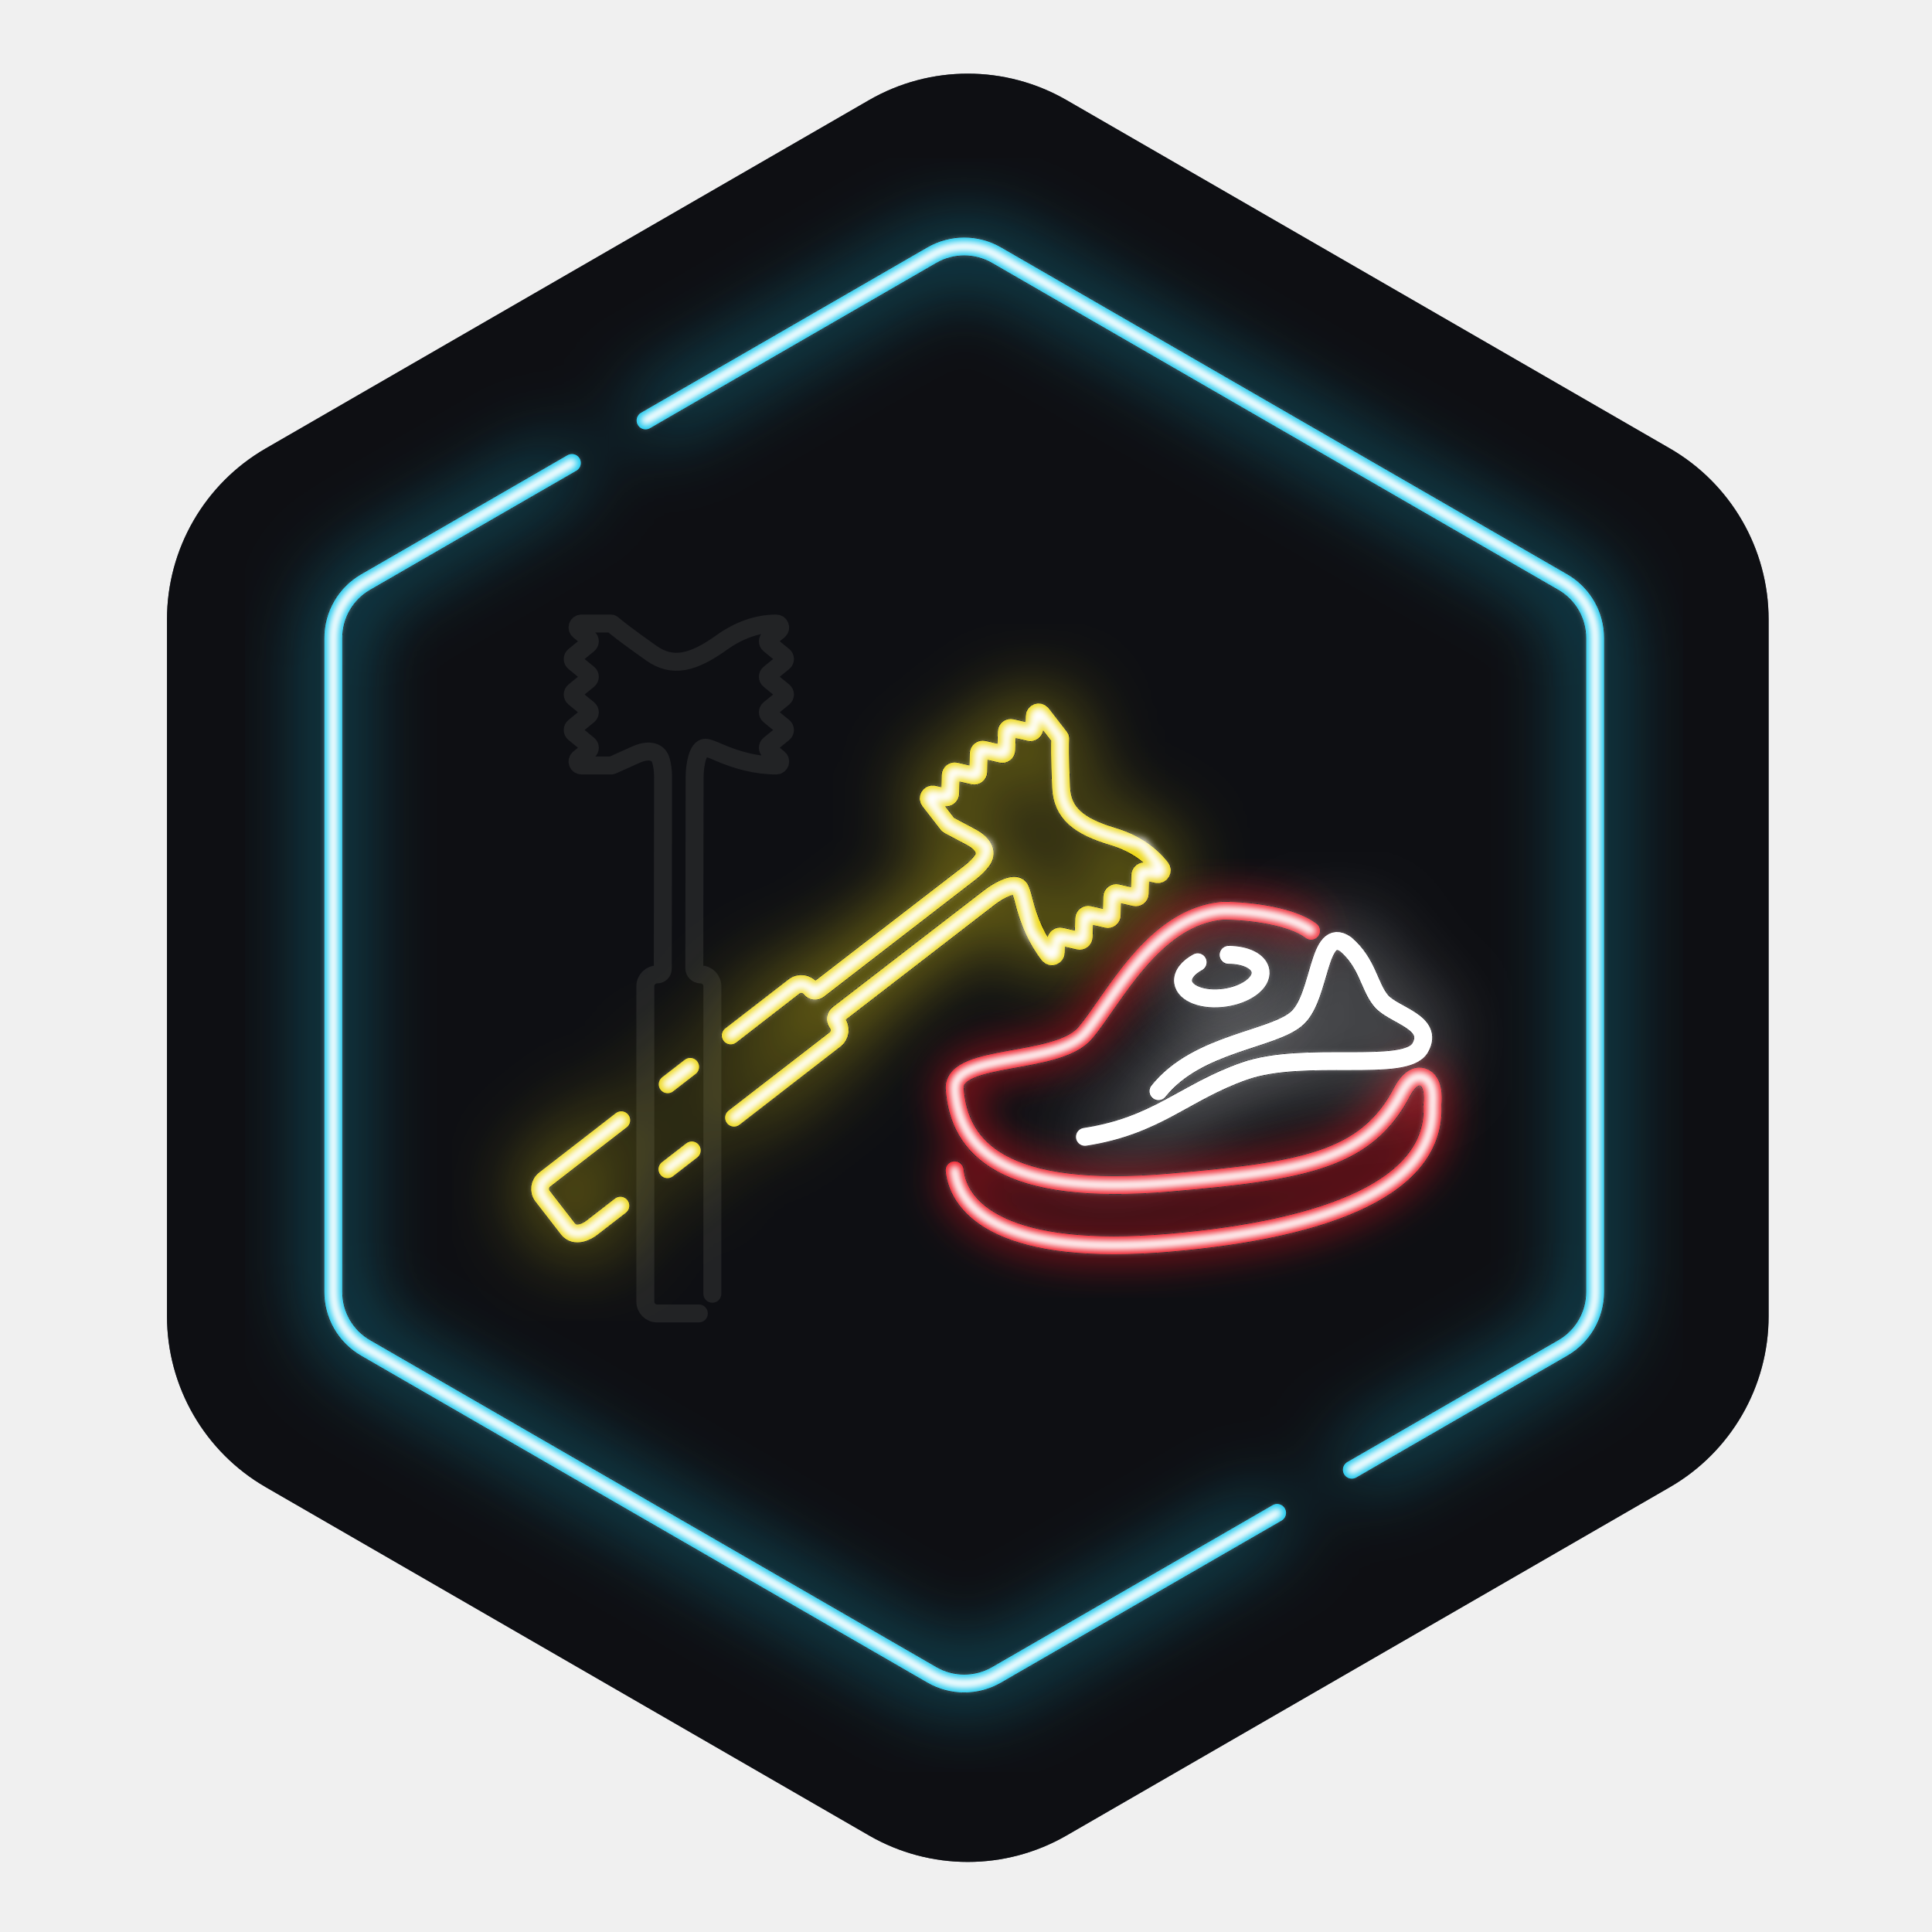
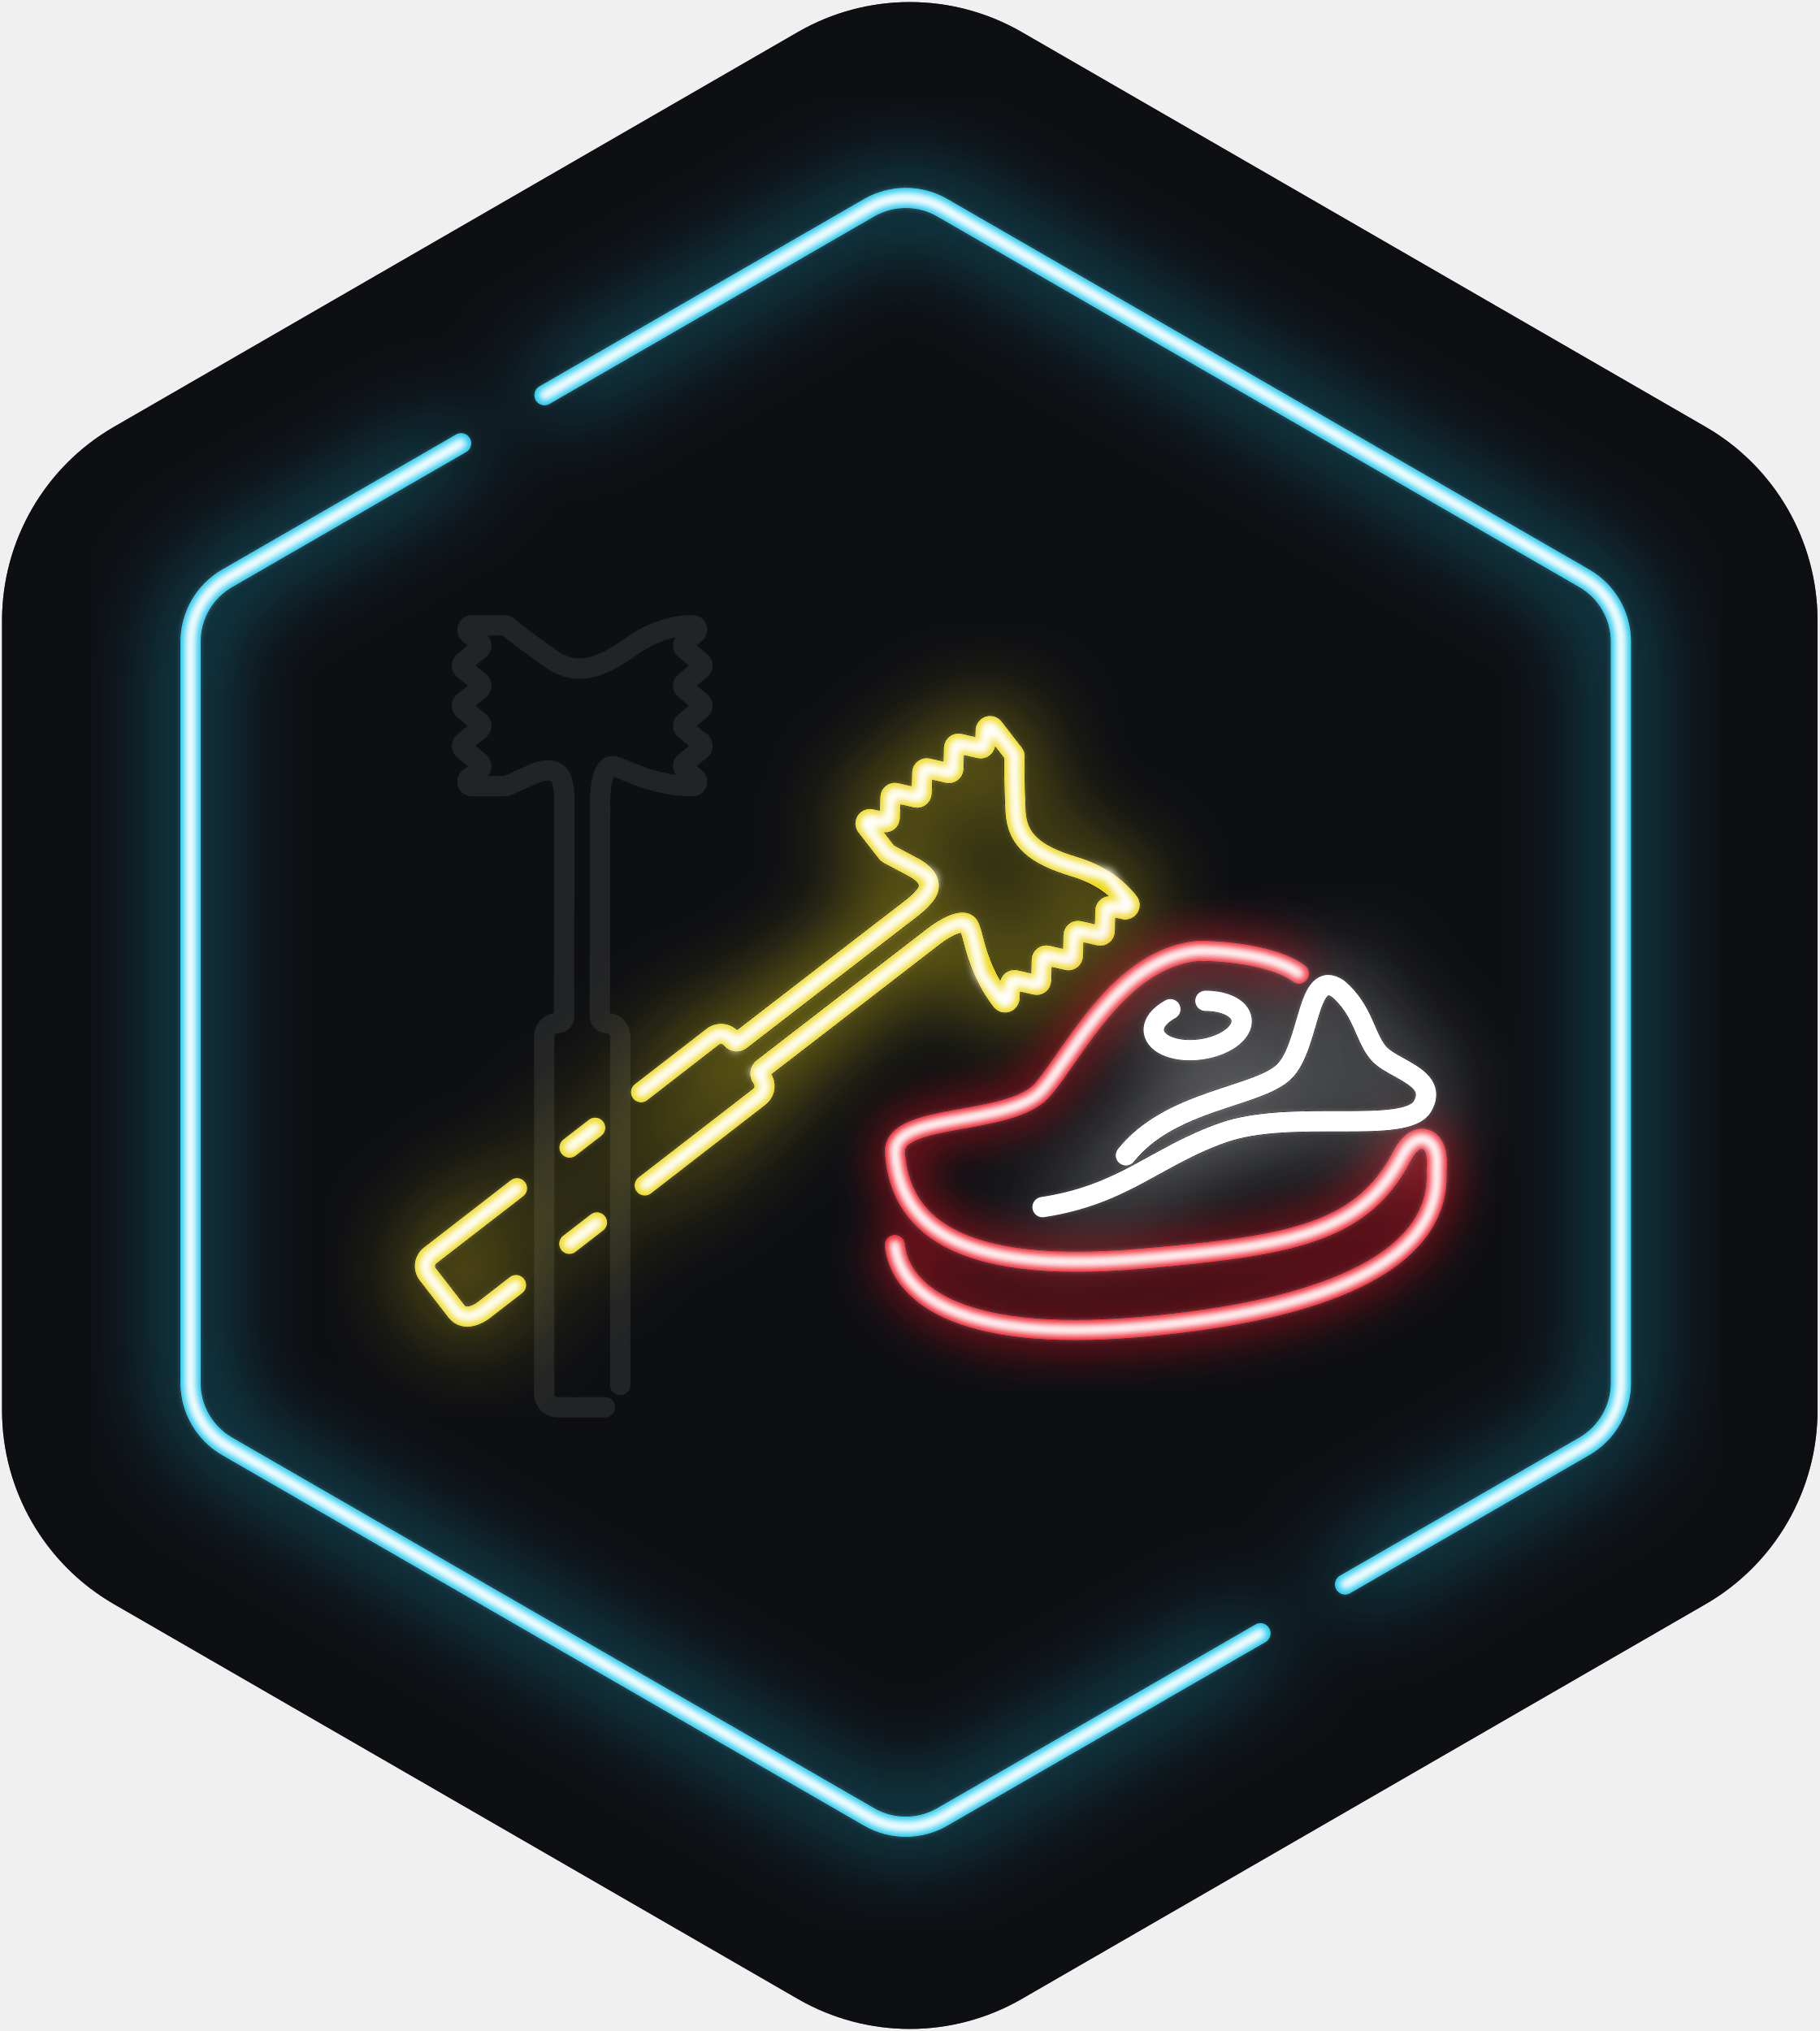
- <svg xmlns="http://www.w3.org/2000/svg" width="538" height="538" viewBox="0 0 538 538" fill="none">
-   <path d="M242 27.877C259.017 18.052 279.983 18.052 297 27.877L465.002 124.873C482.019 134.698 492.502 152.855 492.502 172.504V366.496C492.502 386.145 482.019 404.302 465.002 414.127L297 511.123C279.983 520.948 259.017 520.948 242 511.123L73.999 414.127C56.981 404.302 46.498 386.145 46.498 366.496V172.504C46.498 152.855 56.981 134.698 73.999 124.873L242 27.877Z" fill="#0C111E" />
-   <path d="M242 27.877C259.017 18.052 279.983 18.052 297 27.877L465.002 124.873C482.019 134.698 492.502 152.855 492.502 172.504V366.496C492.502 386.145 482.019 404.302 465.002 414.127L297 511.123C279.983 520.948 259.017 520.948 242 511.123L73.999 414.127C56.981 404.302 46.498 386.145 46.498 366.496V172.504C46.498 152.855 56.981 134.698 73.999 124.873L242 27.877Z" fill="#0F0F0F" fill-opacity="0.7" />
-   <g filter="url(#filter0_d_1111_2732)">
-     <path d="M376.439 409.276L379.04 407.774L435.194 375.354C440.763 372.138 444.194 366.196 444.194 359.765V177.677C444.194 171.246 440.763 165.304 435.194 162.088L277.5 71.044C271.931 67.828 265.069 67.828 259.5 71.044L182.669 115.402L179.761 117.081M355.632 421.289L353.031 422.791L277.5 466.398C271.931 469.614 265.069 469.614 259.5 466.398L101.807 375.354C96.237 372.138 92.807 366.196 92.807 359.765L92.807 177.677C92.807 171.246 96.237 165.304 101.807 162.088L157.002 130.221L159.261 128.917" stroke="#13C6ED" stroke-width="5" stroke-linecap="round" />
+ <svg xmlns="http://www.w3.org/2000/svg" width="447" height="499" viewBox="0 0 447 499" fill="none">
+   <path d="M196 7.877C213.017 -1.948 233.983 -1.948 251 7.877L419.002 104.873C436.019 114.698 446.502 132.855 446.502 152.504V346.496C446.502 366.145 436.019 384.302 419.002 394.127L251 491.123C233.983 500.948 213.017 500.948 196 491.123L27.998 394.127C10.981 384.302 0.498 366.145 0.498 346.496V152.504C0.498 132.855 10.981 114.698 27.998 104.873L196 7.877Z" fill="#0C111E" />
+   <path d="M196 7.877C213.017 -1.948 233.983 -1.948 251 7.877L419.002 104.873C436.019 114.698 446.502 132.855 446.502 152.504V346.496C446.502 366.145 436.019 384.302 419.002 394.127L251 491.123C233.983 500.948 213.017 500.948 196 491.123L27.998 394.127C10.981 384.302 0.498 366.145 0.498 346.496V152.504C0.498 132.855 10.981 114.698 27.998 104.873L196 7.877Z" fill="#0F0F0F" fill-opacity="0.7" />
+   <g filter="url(#filter0_d_102_98)">
+     <path d="M330.439 389.276L333.04 387.774L389.194 355.354C394.763 352.138 398.194 346.196 398.194 339.765V157.677C398.194 151.246 394.763 145.304 389.194 142.088L231.5 51.044C225.931 47.828 219.069 47.828 213.5 51.044L136.669 95.402L133.761 97.081M309.632 401.289L307.031 402.791L231.5 446.398C225.931 449.614 219.069 449.614 213.5 446.398L55.807 355.354C50.237 352.138 46.807 346.196 46.807 339.765L46.807 157.677C46.807 151.246 50.237 145.304 55.807 142.088L111.002 110.221L113.261 108.917" stroke="#13C6ED" stroke-width="5" stroke-linecap="round" />
  </g>
-   <g filter="url(#filter1_f_1111_2732)">
-     <path d="M376.439 409.276L379.04 407.774L435.194 375.354C440.763 372.138 444.194 366.196 444.194 359.765V177.677C444.194 171.246 440.763 165.304 435.194 162.088L277.5 71.044C271.931 67.828 265.069 67.828 259.5 71.044L182.669 115.402L179.761 117.081M355.632 421.289L353.031 422.791L277.5 466.398C271.931 469.614 265.069 469.614 259.5 466.398L101.807 375.354C96.237 372.138 92.807 366.196 92.807 359.765L92.807 177.677C92.807 171.246 96.237 165.304 101.807 162.088L157.002 130.221L159.261 128.917" stroke="white" stroke-width="3" stroke-linecap="round" />
+   <g filter="url(#filter1_f_102_98)">
+     <path d="M330.439 389.276L333.04 387.774L389.194 355.354C394.763 352.138 398.194 346.196 398.194 339.765V157.677C398.194 151.246 394.763 145.304 389.194 142.088L231.5 51.044C225.931 47.828 219.069 47.828 213.5 51.044L136.669 95.402L133.761 97.081M309.632 401.289L307.031 402.791L231.5 446.398C225.931 449.614 219.069 449.614 213.5 446.398L55.807 355.354C50.237 352.138 46.807 346.196 46.807 339.765L46.807 157.677C46.807 151.246 50.237 145.304 55.807 142.088L111.002 110.221L113.261 108.917" stroke="white" stroke-width="3" stroke-linecap="round" />
  </g>
-   <path d="M198.368 360.266V274.636C198.368 272.817 196.894 271.343 195.075 271.343V271.343C194.117 271.343 193.341 270.567 193.341 269.609V269.147C193.341 256.787 193.386 236.338 193.411 224.832L193.411 224.82C193.421 220.322 193.428 217.192 193.428 216.452C193.428 213.158 194.251 208.218 196.447 208.218C197.026 208.218 198.447 208.755 200.092 209.476C205.178 211.703 210.599 213.158 216.151 213.158V213.158C217.183 213.158 217.645 211.864 216.846 211.211L214.227 209.068C213.69 208.629 213.69 207.808 214.227 207.368L218.188 204.128C218.725 203.688 218.725 202.867 218.188 202.428L214.227 199.187C213.69 198.748 213.69 197.927 214.227 197.488L218.188 194.247C218.725 193.808 218.725 192.987 218.188 192.548L214.227 189.307C213.69 188.868 213.69 188.047 214.227 187.608L218.188 184.367C218.725 183.928 218.725 183.107 218.188 182.667L214.227 179.427C213.69 178.987 213.69 178.166 214.227 177.727L216.846 175.584C217.645 174.931 217.183 173.637 216.151 173.637V173.637C210.691 173.637 205.49 175.681 201.051 178.86C193.006 184.622 187.301 186.07 181.352 181.87C174.443 176.994 171.39 174.562 170.538 173.791C170.43 173.693 170.292 173.637 170.146 173.637H161.922C160.89 173.637 160.428 174.931 161.227 175.584L163.846 177.727C164.383 178.166 164.383 178.987 163.846 179.427L159.885 182.667C159.348 183.107 159.348 183.928 159.885 184.367L163.846 187.608C164.383 188.047 164.383 188.868 163.846 189.307L159.885 192.548C159.348 192.987 159.348 193.808 159.885 194.247L163.846 197.488C164.383 197.927 164.383 198.748 163.846 199.187L159.885 202.428C159.348 202.867 159.348 203.688 159.885 204.128L163.846 207.368C164.383 207.808 164.383 208.629 163.846 209.068L161.227 211.211C160.428 211.864 160.89 213.158 161.922 213.158H170.256C170.333 213.158 170.41 213.142 170.481 213.11L177.098 210.132C179.922 208.861 183.148 208.75 184.029 211.719C184.399 212.962 184.645 214.538 184.645 216.452C184.645 218.59 184.633 224.286 184.618 231.411L184.618 231.416C184.592 243.313 184.558 259.193 184.558 269.147L184.558 269.783C184.558 270.644 183.86 271.343 182.999 271.343V271.343C181.18 271.343 179.705 272.817 179.705 274.636V362.462C179.705 364.281 181.18 365.756 182.999 365.756H194.601" stroke="#505050" stroke-opacity="0.3" stroke-width="5" stroke-linecap="round" />
-   <g filter="url(#filter2_d_1111_2732)">
-     <path d="M192.635 320.349L185.86 325.594M204.401 311.24L232.54 289.454C233.979 288.34 234.242 286.271 233.128 284.833V284.833C232.542 284.076 232.681 282.987 233.438 282.401L233.803 282.118C243.577 274.551 259.774 262.068 268.887 255.044L268.896 255.037C272.459 252.291 274.938 250.381 275.523 249.927C278.128 247.911 282.538 245.538 283.882 247.274C284.237 247.732 284.682 249.185 285.119 250.926C286.472 256.311 288.639 261.488 292.039 265.879V265.879C292.67 266.695 293.976 266.268 294.004 265.236L294.095 261.853C294.114 261.16 294.763 260.657 295.439 260.813L300.426 261.961C301.102 262.117 301.751 261.614 301.77 260.921L301.908 255.805C301.926 255.111 302.575 254.609 303.251 254.764L308.239 255.912C308.915 256.068 309.564 255.565 309.582 254.872L309.72 249.756C309.739 249.063 310.388 248.56 311.064 248.716L316.051 249.864C316.727 250.019 317.376 249.517 317.395 248.823L317.533 243.707C317.551 243.014 318.2 242.511 318.876 242.667L322.174 243.426C323.18 243.658 323.92 242.5 323.289 241.684V241.684C319.946 237.367 315.146 234.505 309.915 232.942C300.434 230.108 295.796 226.483 295.475 219.208C295.101 210.76 295.155 206.857 295.243 205.711C295.254 205.566 295.214 205.423 295.125 205.308L290.09 198.804C289.459 197.989 288.153 198.416 288.125 199.447L288.034 202.83C288.015 203.523 287.366 204.026 286.69 203.87L281.703 202.722C281.027 202.567 280.377 203.069 280.359 203.763L280.221 208.879C280.202 209.572 279.553 210.075 278.877 209.919L273.89 208.771C273.214 208.615 272.565 209.118 272.546 209.811L272.409 214.927C272.39 215.621 271.741 216.123 271.065 215.968L266.077 214.82C265.401 214.664 264.752 215.167 264.734 215.86L264.596 220.976C264.577 221.669 263.928 222.172 263.252 222.016L259.954 221.257C258.949 221.026 258.208 222.183 258.84 222.999L263.942 229.589C263.989 229.65 264.049 229.701 264.118 229.737L270.523 233.147C273.257 234.602 275.32 237.084 273.512 239.598C272.755 240.652 271.66 241.812 270.147 242.983C268.456 244.292 263.945 247.769 258.302 252.119L258.298 252.122C248.875 259.385 236.298 269.08 228.427 275.174L227.924 275.563C227.243 276.09 226.263 275.966 225.736 275.284V275.284C224.622 273.846 222.553 273.583 221.115 274.697L203.488 288.344M192.197 297.086L185.92 301.945M173.001 311.948L151.67 328.462C150.232 329.576 149.969 331.644 151.082 333.083L158.186 342.257C160.111 344.651 163.418 343 164.832 341.875L172.758 335.739" stroke="#EDD713" stroke-width="5" stroke-linecap="round" stroke-linejoin="round" />
+   <path d="M152.368 340.266V254.636C152.368 252.817 150.894 251.343 149.075 251.343V251.343C148.117 251.343 147.341 250.567 147.341 249.609V249.147C147.341 236.787 147.386 216.338 147.411 204.832L147.411 204.82C147.421 200.322 147.428 197.192 147.428 196.452C147.428 193.158 148.251 188.218 150.447 188.218C151.026 188.218 152.447 188.755 154.092 189.476C159.178 191.703 164.599 193.158 170.151 193.158V193.158C171.183 193.158 171.645 191.864 170.846 191.211L168.227 189.068C167.69 188.629 167.69 187.808 168.227 187.368L172.188 184.128C172.725 183.688 172.725 182.867 172.188 182.428L168.227 179.187C167.69 178.748 167.69 177.927 168.227 177.488L172.188 174.247C172.725 173.808 172.725 172.987 172.188 172.548L168.227 169.307C167.69 168.868 167.69 168.047 168.227 167.608L172.188 164.367C172.725 163.928 172.725 163.107 172.188 162.667L168.227 159.427C167.69 158.987 167.69 158.166 168.227 157.727L170.846 155.584C171.645 154.931 171.183 153.637 170.151 153.637V153.637C164.691 153.637 159.49 155.681 155.051 158.86C147.006 164.622 141.301 166.07 135.352 161.87C128.443 156.994 125.39 154.562 124.538 153.791C124.43 153.693 124.292 153.637 124.146 153.637H115.922C114.89 153.637 114.428 154.931 115.227 155.584L117.846 157.727C118.383 158.166 118.383 158.987 117.846 159.427L113.885 162.667C113.348 163.107 113.348 163.928 113.885 164.367L117.846 167.608C118.383 168.047 118.383 168.868 117.846 169.307L113.885 172.548C113.348 172.987 113.348 173.808 113.885 174.247L117.846 177.488C118.383 177.927 118.383 178.748 117.846 179.187L113.885 182.428C113.348 182.867 113.348 183.688 113.885 184.128L117.846 187.368C118.383 187.808 118.383 188.629 117.846 189.068L115.227 191.211C114.428 191.864 114.89 193.158 115.922 193.158H124.256C124.333 193.158 124.41 193.142 124.481 193.11L131.098 190.132C133.922 188.861 137.148 188.75 138.029 191.719C138.399 192.962 138.645 194.538 138.645 196.452C138.645 198.59 138.633 204.286 138.618 211.411L138.618 211.416C138.592 223.313 138.558 239.193 138.558 249.147L138.558 249.783C138.558 250.644 137.86 251.343 136.999 251.343V251.343C135.18 251.343 133.705 252.817 133.705 254.636V342.462C133.705 344.281 135.18 345.756 136.999 345.756H148.601" stroke="#505050" stroke-opacity="0.3" stroke-width="5" stroke-linecap="round" />
+   <g filter="url(#filter2_d_102_98)">
+     <path d="M146.635 300.349L139.86 305.594M158.401 291.24L186.54 269.454C187.979 268.34 188.242 266.271 187.128 264.833V264.833C186.542 264.076 186.681 262.987 187.438 262.401L187.803 262.118C197.577 254.551 213.774 242.068 222.887 235.044L222.896 235.037C226.459 232.291 228.938 230.381 229.523 229.927C232.128 227.911 236.538 225.538 237.882 227.274C238.237 227.732 238.682 229.185 239.119 230.926C240.472 236.311 242.639 241.488 246.039 245.879V245.879C246.67 246.695 247.976 246.268 248.004 245.236L248.095 241.853C248.114 241.16 248.763 240.657 249.439 240.813L254.426 241.961C255.102 242.117 255.751 241.614 255.77 240.921L255.908 235.805C255.926 235.111 256.575 234.609 257.251 234.764L262.239 235.912C262.915 236.068 263.564 235.565 263.582 234.872L263.72 229.756C263.739 229.063 264.388 228.56 265.064 228.716L270.051 229.864C270.727 230.019 271.376 229.517 271.395 228.823L271.533 223.707C271.551 223.014 272.2 222.511 272.876 222.667L276.174 223.426C277.18 223.658 277.92 222.5 277.289 221.684V221.684C273.946 217.367 269.146 214.505 263.915 212.942C254.434 210.108 249.796 206.483 249.475 199.208C249.101 190.76 249.155 186.857 249.243 185.711C249.254 185.566 249.214 185.423 249.125 185.308L244.09 178.804C243.459 177.989 242.153 178.416 242.125 179.447L242.034 182.83C242.015 183.523 241.366 184.026 240.69 183.87L235.703 182.722C235.027 182.567 234.377 183.069 234.359 183.763L234.221 188.879C234.202 189.572 233.553 190.075 232.877 189.919L227.89 188.771C227.214 188.615 226.565 189.118 226.546 189.811L226.409 194.927C226.39 195.621 225.741 196.123 225.065 195.968L220.077 194.82C219.401 194.664 218.752 195.167 218.734 195.86L218.596 200.976C218.577 201.669 217.928 202.172 217.252 202.016L213.954 201.257C212.949 201.026 212.208 202.183 212.84 202.999L217.942 209.589C217.989 209.65 218.049 209.701 218.118 209.737L224.523 213.147C227.257 214.602 229.32 217.084 227.512 219.598C226.755 220.652 225.66 221.812 224.147 222.983C222.456 224.292 217.945 227.769 212.302 232.119L212.298 232.122C202.875 239.385 190.298 249.08 182.427 255.174L181.924 255.563C181.243 256.09 180.263 255.966 179.736 255.284V255.284C178.622 253.846 176.553 253.583 175.115 254.697L157.488 268.344M146.197 277.086L139.92 281.945M127.001 291.948L105.67 308.462C104.232 309.576 103.969 311.644 105.082 313.083L112.186 322.257C114.111 324.651 117.418 323 118.832 321.875L126.758 315.739" stroke="#EDD713" stroke-width="5" stroke-linecap="round" stroke-linejoin="round" />
  </g>
-   <g filter="url(#filter3_f_1111_2732)">
-     <path d="M192.635 320.349L185.86 325.594M204.401 311.24L232.54 289.454C233.979 288.34 234.242 286.271 233.128 284.833L232.067 283.462L233.803 282.118C243.577 274.551 259.774 262.068 268.887 255.044L268.896 255.037C272.459 252.291 274.938 250.381 275.523 249.927C278.128 247.911 282.538 245.538 283.882 247.274C284.957 248.663 286.865 259.196 286.865 259.196L292.039 265.879C292.67 266.695 293.976 266.268 294.004 265.236L294.095 261.853C294.114 261.16 294.763 260.657 295.439 260.813L300.426 261.961C301.102 262.117 301.751 261.614 301.77 260.921L301.908 255.805C301.926 255.111 302.575 254.609 303.251 254.764L308.239 255.912C308.915 256.068 309.564 255.565 309.582 254.872L309.72 249.756C309.739 249.063 310.388 248.56 311.064 248.716L316.051 249.864C316.727 250.019 317.376 249.517 317.395 248.823L317.533 243.707C317.551 243.014 318.2 242.511 318.876 242.667L322.174 243.426C323.18 243.658 323.92 242.5 323.289 241.684L318.115 235.001C303.077 231.718 295.878 228.337 295.475 219.208C295.101 210.76 295.155 206.857 295.243 205.711C295.254 205.566 295.214 205.423 295.125 205.308L290.09 198.804C289.459 197.989 288.153 198.416 288.125 199.447L288.034 202.83C288.015 203.523 287.366 204.026 286.69 203.87L281.703 202.722C281.027 202.567 280.377 203.069 280.359 203.763L280.221 208.879C280.202 209.572 279.553 210.075 278.877 209.919L273.89 208.771C273.214 208.615 272.565 209.118 272.546 209.811L272.409 214.927C272.39 215.621 271.741 216.123 271.065 215.968L266.077 214.82C265.401 214.664 264.752 215.167 264.734 215.86L264.596 220.976C264.577 221.669 263.928 222.172 263.252 222.016L259.954 221.257C258.949 221.026 258.208 222.183 258.84 222.999L263.942 229.589C263.989 229.65 264.049 229.701 264.118 229.737L274.641 235.338C275.458 236.094 274.661 239.488 270.147 242.983C268.456 244.292 263.945 247.769 258.302 252.119L258.298 252.122C248.875 259.385 236.298 269.08 228.427 275.174L226.691 276.518L225.736 275.284C224.622 273.846 222.553 273.583 221.115 274.697L203.488 288.344M192.197 297.086L185.92 301.945M173.001 311.948L151.67 328.462C150.232 329.576 149.969 331.644 151.082 333.083L158.186 342.257C160.111 344.651 163.418 343 164.832 341.875L172.758 335.739" stroke="white" stroke-width="3" stroke-linecap="round" />
+   <g filter="url(#filter3_f_102_98)">
+     <path d="M146.635 300.349L139.86 305.594M158.401 291.24L186.54 269.454C187.979 268.34 188.242 266.271 187.128 264.833L186.067 263.462L187.803 262.118C197.577 254.551 213.774 242.068 222.887 235.044L222.896 235.037C226.459 232.291 228.938 230.381 229.523 229.927C232.128 227.911 236.538 225.538 237.882 227.274C238.957 228.663 240.865 239.196 240.865 239.196L246.039 245.879C246.67 246.695 247.976 246.268 248.004 245.236L248.095 241.853C248.114 241.16 248.763 240.657 249.439 240.813L254.426 241.961C255.102 242.117 255.751 241.614 255.77 240.921L255.908 235.805C255.926 235.111 256.575 234.609 257.251 234.764L262.239 235.912C262.915 236.068 263.564 235.565 263.582 234.872L263.72 229.756C263.739 229.063 264.388 228.56 265.064 228.716L270.051 229.864C270.727 230.019 271.376 229.517 271.395 228.823L271.533 223.707C271.551 223.014 272.2 222.511 272.876 222.667L276.174 223.426C277.18 223.658 277.92 222.5 277.289 221.684L272.115 215.001C257.077 211.718 249.878 208.337 249.475 199.208C249.101 190.76 249.155 186.857 249.243 185.711C249.254 185.566 249.214 185.423 249.125 185.308L244.09 178.804C243.459 177.989 242.153 178.416 242.125 179.447L242.034 182.83C242.015 183.523 241.366 184.026 240.69 183.87L235.703 182.722C235.027 182.567 234.377 183.069 234.359 183.763L234.221 188.879C234.202 189.572 233.553 190.075 232.877 189.919L227.89 188.771C227.214 188.615 226.565 189.118 226.546 189.811L226.409 194.927C226.39 195.621 225.741 196.123 225.065 195.968L220.077 194.82C219.401 194.664 218.752 195.167 218.734 195.86L218.596 200.976C218.577 201.669 217.928 202.172 217.252 202.016L213.954 201.257C212.949 201.026 212.208 202.183 212.84 202.999L217.942 209.589C217.989 209.65 218.049 209.701 218.118 209.737L228.641 215.338C229.458 216.094 228.661 219.488 224.147 222.983C222.456 224.292 217.945 227.769 212.302 232.119L212.298 232.122C202.875 239.385 190.298 249.08 182.427 255.174L180.691 256.518L179.736 255.284C178.622 253.846 176.553 253.583 175.115 254.697L157.488 268.344M146.197 277.086L139.92 281.945M127.001 291.948L105.67 308.462C104.232 309.576 103.969 311.644 105.082 313.083L112.186 322.257C114.111 324.651 117.418 323 118.832 321.875L126.758 315.739" stroke="white" stroke-width="3" stroke-linecap="round" />
  </g>
-   <g filter="url(#filter4_d_1111_2732)">
-     <path d="M265.828 325.881C266.965 336.634 279.476 350.075 326.003 346.043C369.645 342.26 400.135 330.534 398.895 307.58C398.895 307.58 399.727 301.687 396.723 300.136C393.72 298.585 391.32 302.307 390.52 303.858C380.594 323.089 362.995 326.087 326.003 329.293C279.476 333.325 266.965 319.884 265.828 302.928C265.828 293.312 294.365 296.724 302.119 287.729C309.873 278.734 321.04 255.16 340.581 253.609C348.197 253.609 359.812 255.16 365.085 259.193" stroke="#ED1320" stroke-width="5" stroke-linecap="round" />
+   <g filter="url(#filter4_d_102_98)">
+     <path d="M219.828 305.881C220.965 316.634 233.476 330.075 280.003 326.043C323.645 322.26 354.135 310.534 352.895 287.58C352.895 287.58 353.727 281.687 350.723 280.136C347.72 278.585 345.32 282.307 344.52 283.858C334.594 303.089 316.995 306.087 280.003 309.293C233.476 313.325 220.965 299.884 219.828 282.928C219.828 273.312 248.365 276.724 256.119 267.729C263.873 258.734 275.04 235.16 294.581 233.609C302.197 233.609 313.812 235.16 319.085 239.193" stroke="#ED1320" stroke-width="5" stroke-linecap="round" />
  </g>
-   <g filter="url(#filter5_f_1111_2732)">
-     <path d="M265.828 325.881C266.965 336.634 279.476 350.075 326.003 346.043C369.645 342.26 400.135 330.534 398.895 307.58C398.895 307.58 399.727 301.687 396.723 300.136C393.72 298.585 391.32 302.307 390.52 303.858C380.594 323.089 362.995 326.087 326.003 329.293C279.476 333.325 266.965 319.884 265.828 302.928C265.828 293.312 294.365 296.724 302.119 287.729C309.873 278.734 321.04 255.16 340.581 253.609C348.197 253.609 359.812 255.16 365.085 259.193" stroke="white" stroke-width="3" stroke-linecap="round" />
+   <g filter="url(#filter5_f_102_98)">
+     <path d="M219.828 305.881C220.965 316.634 233.476 330.075 280.003 326.043C323.645 322.26 354.135 310.534 352.895 287.58C352.895 287.58 353.727 281.687 350.723 280.136C347.72 278.585 345.32 282.307 344.52 283.858C334.594 303.089 316.995 306.087 280.003 309.293C233.476 313.325 220.965 299.884 219.828 282.928C219.828 273.312 248.365 276.724 256.119 267.729C263.873 258.734 275.04 235.16 294.581 233.609C302.197 233.609 313.812 235.16 319.085 239.193" stroke="white" stroke-width="3" stroke-linecap="round" />
  </g>
-   <g filter="url(#filter6_d_1111_2732)">
-     <path d="M302.119 316.578C322.281 313.476 329.725 304.171 346.475 298.278C363.224 292.384 391.451 298.909 395.483 291.768C399.515 284.626 388.039 282.765 384.627 278.733C381.215 274.701 380.904 268.187 374.701 262.912C366.946 257.64 367.877 277.181 361.363 283.384C354.849 289.588 333.447 290.217 322.591 303.861" stroke="white" stroke-width="5" stroke-linecap="round" />
+   <g filter="url(#filter6_d_102_98)">
+     <path d="M256.119 296.578C276.281 293.476 283.725 284.171 300.475 278.278C317.224 272.384 345.451 278.909 349.483 271.768C353.515 264.626 342.039 262.765 338.627 258.733C335.215 254.701 334.904 248.187 328.701 242.912C320.946 237.64 321.877 257.181 315.363 263.384C308.849 269.588 287.447 270.217 276.591 283.861" stroke="white" stroke-width="5" stroke-linecap="round" />
  </g>
-   <g filter="url(#filter7_f_1111_2732)">
-     <path d="M302.119 316.578C322.281 313.476 329.725 304.171 346.475 298.278C363.224 292.384 391.451 298.909 395.483 291.768C399.515 284.626 388.039 282.765 384.627 278.733C381.215 274.701 380.904 268.187 374.701 262.912C366.946 257.64 367.877 277.181 361.363 283.384C354.849 289.588 333.447 290.217 322.591 303.861" stroke="white" stroke-width="3" stroke-linecap="round" />
+   <g filter="url(#filter7_f_102_98)">
+     <path d="M256.119 296.578C276.281 293.476 283.725 284.171 300.475 278.278C317.224 272.384 345.451 278.909 349.483 271.768C353.515 264.626 342.039 262.765 338.627 258.733C335.215 254.701 334.904 248.187 328.701 242.912C320.946 237.64 321.877 257.181 315.363 263.384C308.849 269.588 287.447 270.217 276.591 283.861" stroke="white" stroke-width="3" stroke-linecap="round" />
  </g>
-   <g filter="url(#filter8_d_1111_2732)">
-     <path d="M333.514 267.953C330.798 269.414 329.167 271.466 329.455 273.49C329.915 276.73 335.113 278.67 341.065 277.825C347.017 276.979 351.469 273.667 351.009 270.428C350.621 267.696 346.862 265.887 342.122 265.896" stroke="white" stroke-width="5" stroke-linecap="round" />
+   <g filter="url(#filter8_d_102_98)">
+     <path d="M287.514 247.953C284.798 249.414 283.167 251.466 283.455 253.49C283.915 256.73 289.113 258.67 295.065 257.825C301.017 256.979 305.469 253.667 305.009 250.428C304.621 247.696 300.862 245.887 296.122 245.896" stroke="white" stroke-width="5" stroke-linecap="round" />
  </g>
-   <g filter="url(#filter9_f_1111_2732)">
-     <path d="M333.514 267.953C330.798 269.414 329.167 271.466 329.455 273.49C329.915 276.73 335.113 278.67 341.065 277.825C347.017 276.979 351.469 273.667 351.009 270.428C350.621 267.696 346.862 265.887 342.122 265.896" stroke="white" stroke-width="3" stroke-linecap="round" />
+   <g filter="url(#filter9_f_102_98)">
+     <path d="M287.514 247.953C284.798 249.414 283.167 251.466 283.455 253.49C283.915 256.73 289.113 258.67 295.065 257.825C301.017 256.979 305.469 253.667 305.009 250.428C304.621 247.696 300.862 245.887 296.122 245.896" stroke="white" stroke-width="3" stroke-linecap="round" />
  </g>
  <defs>
-     <filter id="filter0_d_1111_2732" x="68.307" y="44.133" width="400.387" height="449.178" filterUnits="userSpaceOnUse" color-interpolation-filters="sRGB">
+     <filter id="filter0_d_102_98" x="22.307" y="24.133" width="400.387" height="449.178" filterUnits="userSpaceOnUse" color-interpolation-filters="sRGB">
      <feFlood flood-opacity="0" result="BackgroundImageFix" />
      <feColorMatrix in="SourceAlpha" type="matrix" values="0 0 0 0 0 0 0 0 0 0 0 0 0 0 0 0 0 0 127 0" result="hardAlpha" />
      <feOffset />
      <feGaussianBlur stdDeviation="11" />
      <feComposite in2="hardAlpha" operator="out" />
      <feColorMatrix type="matrix" values="0 0 0 0 0.075 0 0 0 0 0.776 0 0 0 0 0.929 0 0 0 0.94 0" />
-       <feBlend mode="normal" in2="BackgroundImageFix" result="effect1_dropShadow_1111_2732" />
-       <feBlend mode="normal" in="SourceGraphic" in2="effect1_dropShadow_1111_2732" result="shape" />
+       <feBlend mode="normal" in2="BackgroundImageFix" result="effect1_dropShadow_102_98" />
+       <feBlend mode="normal" in="SourceGraphic" in2="effect1_dropShadow_102_98" result="shape" />
    </filter>
-     <filter id="filter1_f_1111_2732" x="89.307" y="65.133" width="358.387" height="407.178" filterUnits="userSpaceOnUse" color-interpolation-filters="sRGB">
+     <filter id="filter1_f_102_98" x="43.307" y="45.133" width="358.387" height="407.178" filterUnits="userSpaceOnUse" color-interpolation-filters="sRGB">
      <feFlood flood-opacity="0" result="BackgroundImageFix" />
      <feBlend mode="normal" in="SourceGraphic" in2="BackgroundImageFix" result="shape" />
-       <feGaussianBlur stdDeviation="1" result="effect1_foregroundBlur_1111_2732" />
+       <feGaussianBlur stdDeviation="1" result="effect1_foregroundBlur_102_98" />
    </filter>
-     <filter id="filter2_d_1111_2732" x="125.893" y="173.873" width="222.14" height="194.109" filterUnits="userSpaceOnUse" color-interpolation-filters="sRGB">
+     <filter id="filter2_d_102_98" x="79.893" y="153.873" width="222.14" height="194.109" filterUnits="userSpaceOnUse" color-interpolation-filters="sRGB">
      <feFlood flood-opacity="0" result="BackgroundImageFix" />
      <feColorMatrix in="SourceAlpha" type="matrix" values="0 0 0 0 0 0 0 0 0 0 0 0 0 0 0 0 0 0 127 0" result="hardAlpha" />
      <feOffset />
      <feGaussianBlur stdDeviation="11" />
      <feComposite in2="hardAlpha" operator="out" />
      <feColorMatrix type="matrix" values="0 0 0 0 0.929 0 0 0 0 0.844 0 0 0 0 0.074 0 0 0 0.94 0" />
-       <feBlend mode="normal" in2="BackgroundImageFix" result="effect1_dropShadow_1111_2732" />
-       <feBlend mode="normal" in="SourceGraphic" in2="effect1_dropShadow_1111_2732" result="shape" />
+       <feBlend mode="normal" in2="BackgroundImageFix" result="effect1_dropShadow_102_98" />
+       <feBlend mode="normal" in="SourceGraphic" in2="effect1_dropShadow_102_98" result="shape" />
    </filter>
-     <filter id="filter3_f_1111_2732" x="146.893" y="194.875" width="180.136" height="152.107" filterUnits="userSpaceOnUse" color-interpolation-filters="sRGB">
+     <filter id="filter3_f_102_98" x="100.893" y="174.875" width="180.136" height="152.107" filterUnits="userSpaceOnUse" color-interpolation-filters="sRGB">
      <feFlood flood-opacity="0" result="BackgroundImageFix" />
      <feBlend mode="normal" in="SourceGraphic" in2="BackgroundImageFix" result="shape" />
-       <feGaussianBlur stdDeviation="1" result="effect1_foregroundBlur_1111_2732" />
+       <feGaussianBlur stdDeviation="1" result="effect1_foregroundBlur_102_98" />
    </filter>
-     <filter id="filter4_d_1111_2732" x="251.328" y="239.109" width="162.172" height="122.166" filterUnits="userSpaceOnUse" color-interpolation-filters="sRGB">
+     <filter id="filter4_d_102_98" x="205.328" y="219.109" width="162.172" height="122.166" filterUnits="userSpaceOnUse" color-interpolation-filters="sRGB">
      <feFlood flood-opacity="0" result="BackgroundImageFix" />
      <feColorMatrix in="SourceAlpha" type="matrix" values="0 0 0 0 0 0 0 0 0 0 0 0 0 0 0 0 0 0 127 0" result="hardAlpha" />
      <feOffset />
      <feGaussianBlur stdDeviation="6" />
      <feComposite in2="hardAlpha" operator="out" />
      <feColorMatrix type="matrix" values="0 0 0 0 0.929 0 0 0 0 0.075 0 0 0 0 0.125 0 0 0 0.94 0" />
-       <feBlend mode="normal" in2="BackgroundImageFix" result="effect1_dropShadow_1111_2732" />
-       <feBlend mode="normal" in="SourceGraphic" in2="effect1_dropShadow_1111_2732" result="shape" />
+       <feBlend mode="normal" in2="BackgroundImageFix" result="effect1_dropShadow_102_98" />
+       <feBlend mode="normal" in="SourceGraphic" in2="effect1_dropShadow_102_98" result="shape" />
    </filter>
-     <filter id="filter5_f_1111_2732" x="262.328" y="250.109" width="140.172" height="100.166" filterUnits="userSpaceOnUse" color-interpolation-filters="sRGB">
+     <filter id="filter5_f_102_98" x="216.328" y="230.109" width="140.172" height="100.166" filterUnits="userSpaceOnUse" color-interpolation-filters="sRGB">
      <feFlood flood-opacity="0" result="BackgroundImageFix" />
      <feBlend mode="normal" in="SourceGraphic" in2="BackgroundImageFix" result="shape" />
-       <feGaussianBlur stdDeviation="1" result="effect1_foregroundBlur_1111_2732" />
+       <feGaussianBlur stdDeviation="1" result="effect1_foregroundBlur_102_98" />
    </filter>
-     <filter id="filter6_d_1111_2732" x="277.619" y="237.52" width="143.212" height="103.559" filterUnits="userSpaceOnUse" color-interpolation-filters="sRGB">
+     <filter id="filter6_d_102_98" x="231.619" y="217.52" width="143.212" height="103.559" filterUnits="userSpaceOnUse" color-interpolation-filters="sRGB">
      <feFlood flood-opacity="0" result="BackgroundImageFix" />
      <feColorMatrix in="SourceAlpha" type="matrix" values="0 0 0 0 0 0 0 0 0 0 0 0 0 0 0 0 0 0 127 0" result="hardAlpha" />
      <feOffset />
      <feGaussianBlur stdDeviation="11" />
      <feComposite in2="hardAlpha" operator="out" />
      <feColorMatrix type="matrix" values="0 0 0 0 1 0 0 0 0 1 0 0 0 0 1 0 0 0 0.73 0" />
-       <feBlend mode="normal" in2="BackgroundImageFix" result="effect1_dropShadow_1111_2732" />
-       <feBlend mode="normal" in="SourceGraphic" in2="effect1_dropShadow_1111_2732" result="shape" />
+       <feBlend mode="normal" in2="BackgroundImageFix" result="effect1_dropShadow_102_98" />
+       <feBlend mode="normal" in="SourceGraphic" in2="effect1_dropShadow_102_98" result="shape" />
    </filter>
-     <filter id="filter7_f_1111_2732" x="298.619" y="258.52" width="101.212" height="61.559" filterUnits="userSpaceOnUse" color-interpolation-filters="sRGB">
+     <filter id="filter7_f_102_98" x="252.619" y="238.52" width="101.212" height="61.559" filterUnits="userSpaceOnUse" color-interpolation-filters="sRGB">
      <feFlood flood-opacity="0" result="BackgroundImageFix" />
      <feBlend mode="normal" in="SourceGraphic" in2="BackgroundImageFix" result="shape" />
-       <feGaussianBlur stdDeviation="1" result="effect1_foregroundBlur_1111_2732" />
+       <feGaussianBlur stdDeviation="1" result="effect1_foregroundBlur_102_98" />
    </filter>
-     <filter id="filter8_d_1111_2732" x="304.919" y="241.396" width="70.625" height="61.127" filterUnits="userSpaceOnUse" color-interpolation-filters="sRGB">
+     <filter id="filter8_d_102_98" x="258.919" y="221.396" width="70.625" height="61.127" filterUnits="userSpaceOnUse" color-interpolation-filters="sRGB">
      <feFlood flood-opacity="0" result="BackgroundImageFix" />
      <feColorMatrix in="SourceAlpha" type="matrix" values="0 0 0 0 0 0 0 0 0 0 0 0 0 0 0 0 0 0 127 0" result="hardAlpha" />
      <feOffset />
      <feGaussianBlur stdDeviation="11" />
      <feComposite in2="hardAlpha" operator="out" />
      <feColorMatrix type="matrix" values="0 0 0 0 1 0 0 0 0 1 0 0 0 0 1 0 0 0 0.73 0" />
-       <feBlend mode="normal" in2="BackgroundImageFix" result="effect1_dropShadow_1111_2732" />
-       <feBlend mode="normal" in="SourceGraphic" in2="effect1_dropShadow_1111_2732" result="shape" />
+       <feBlend mode="normal" in2="BackgroundImageFix" result="effect1_dropShadow_102_98" />
+       <feBlend mode="normal" in="SourceGraphic" in2="effect1_dropShadow_102_98" result="shape" />
    </filter>
-     <filter id="filter9_f_1111_2732" x="325.92" y="262.396" width="28.623" height="19.127" filterUnits="userSpaceOnUse" color-interpolation-filters="sRGB">
+     <filter id="filter9_f_102_98" x="279.92" y="242.396" width="28.623" height="19.127" filterUnits="userSpaceOnUse" color-interpolation-filters="sRGB">
      <feFlood flood-opacity="0" result="BackgroundImageFix" />
      <feBlend mode="normal" in="SourceGraphic" in2="BackgroundImageFix" result="shape" />
-       <feGaussianBlur stdDeviation="1" result="effect1_foregroundBlur_1111_2732" />
+       <feGaussianBlur stdDeviation="1" result="effect1_foregroundBlur_102_98" />
    </filter>
  </defs>
</svg>
